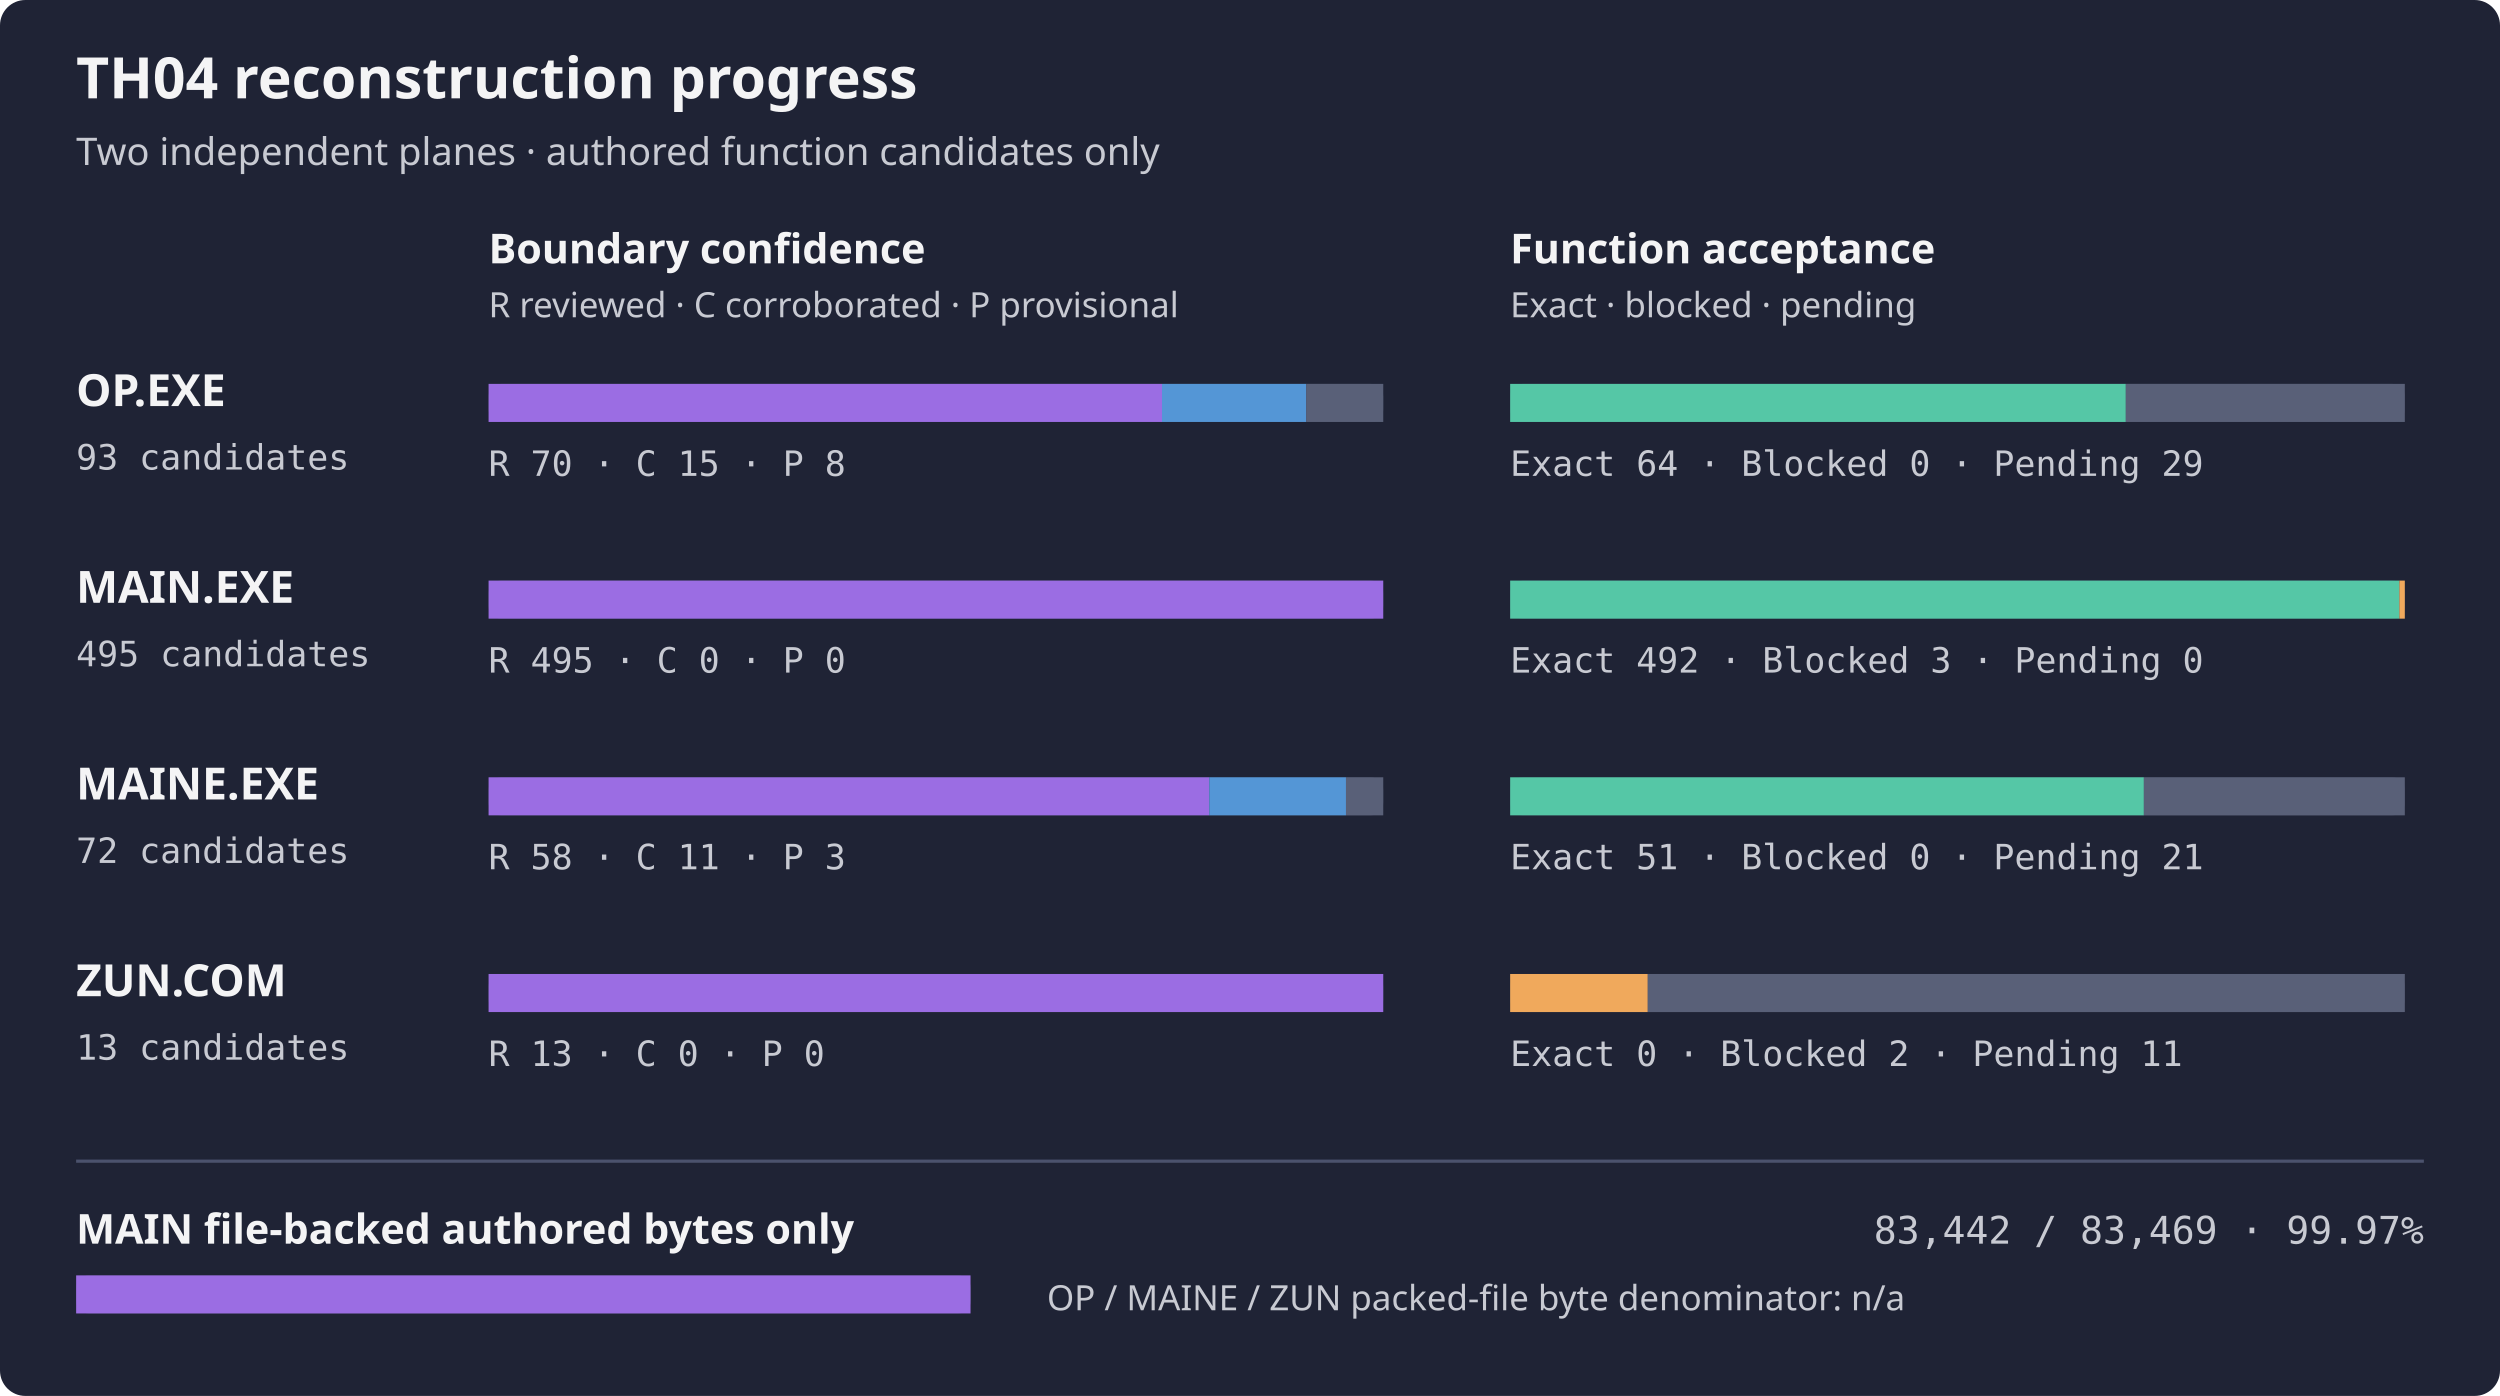
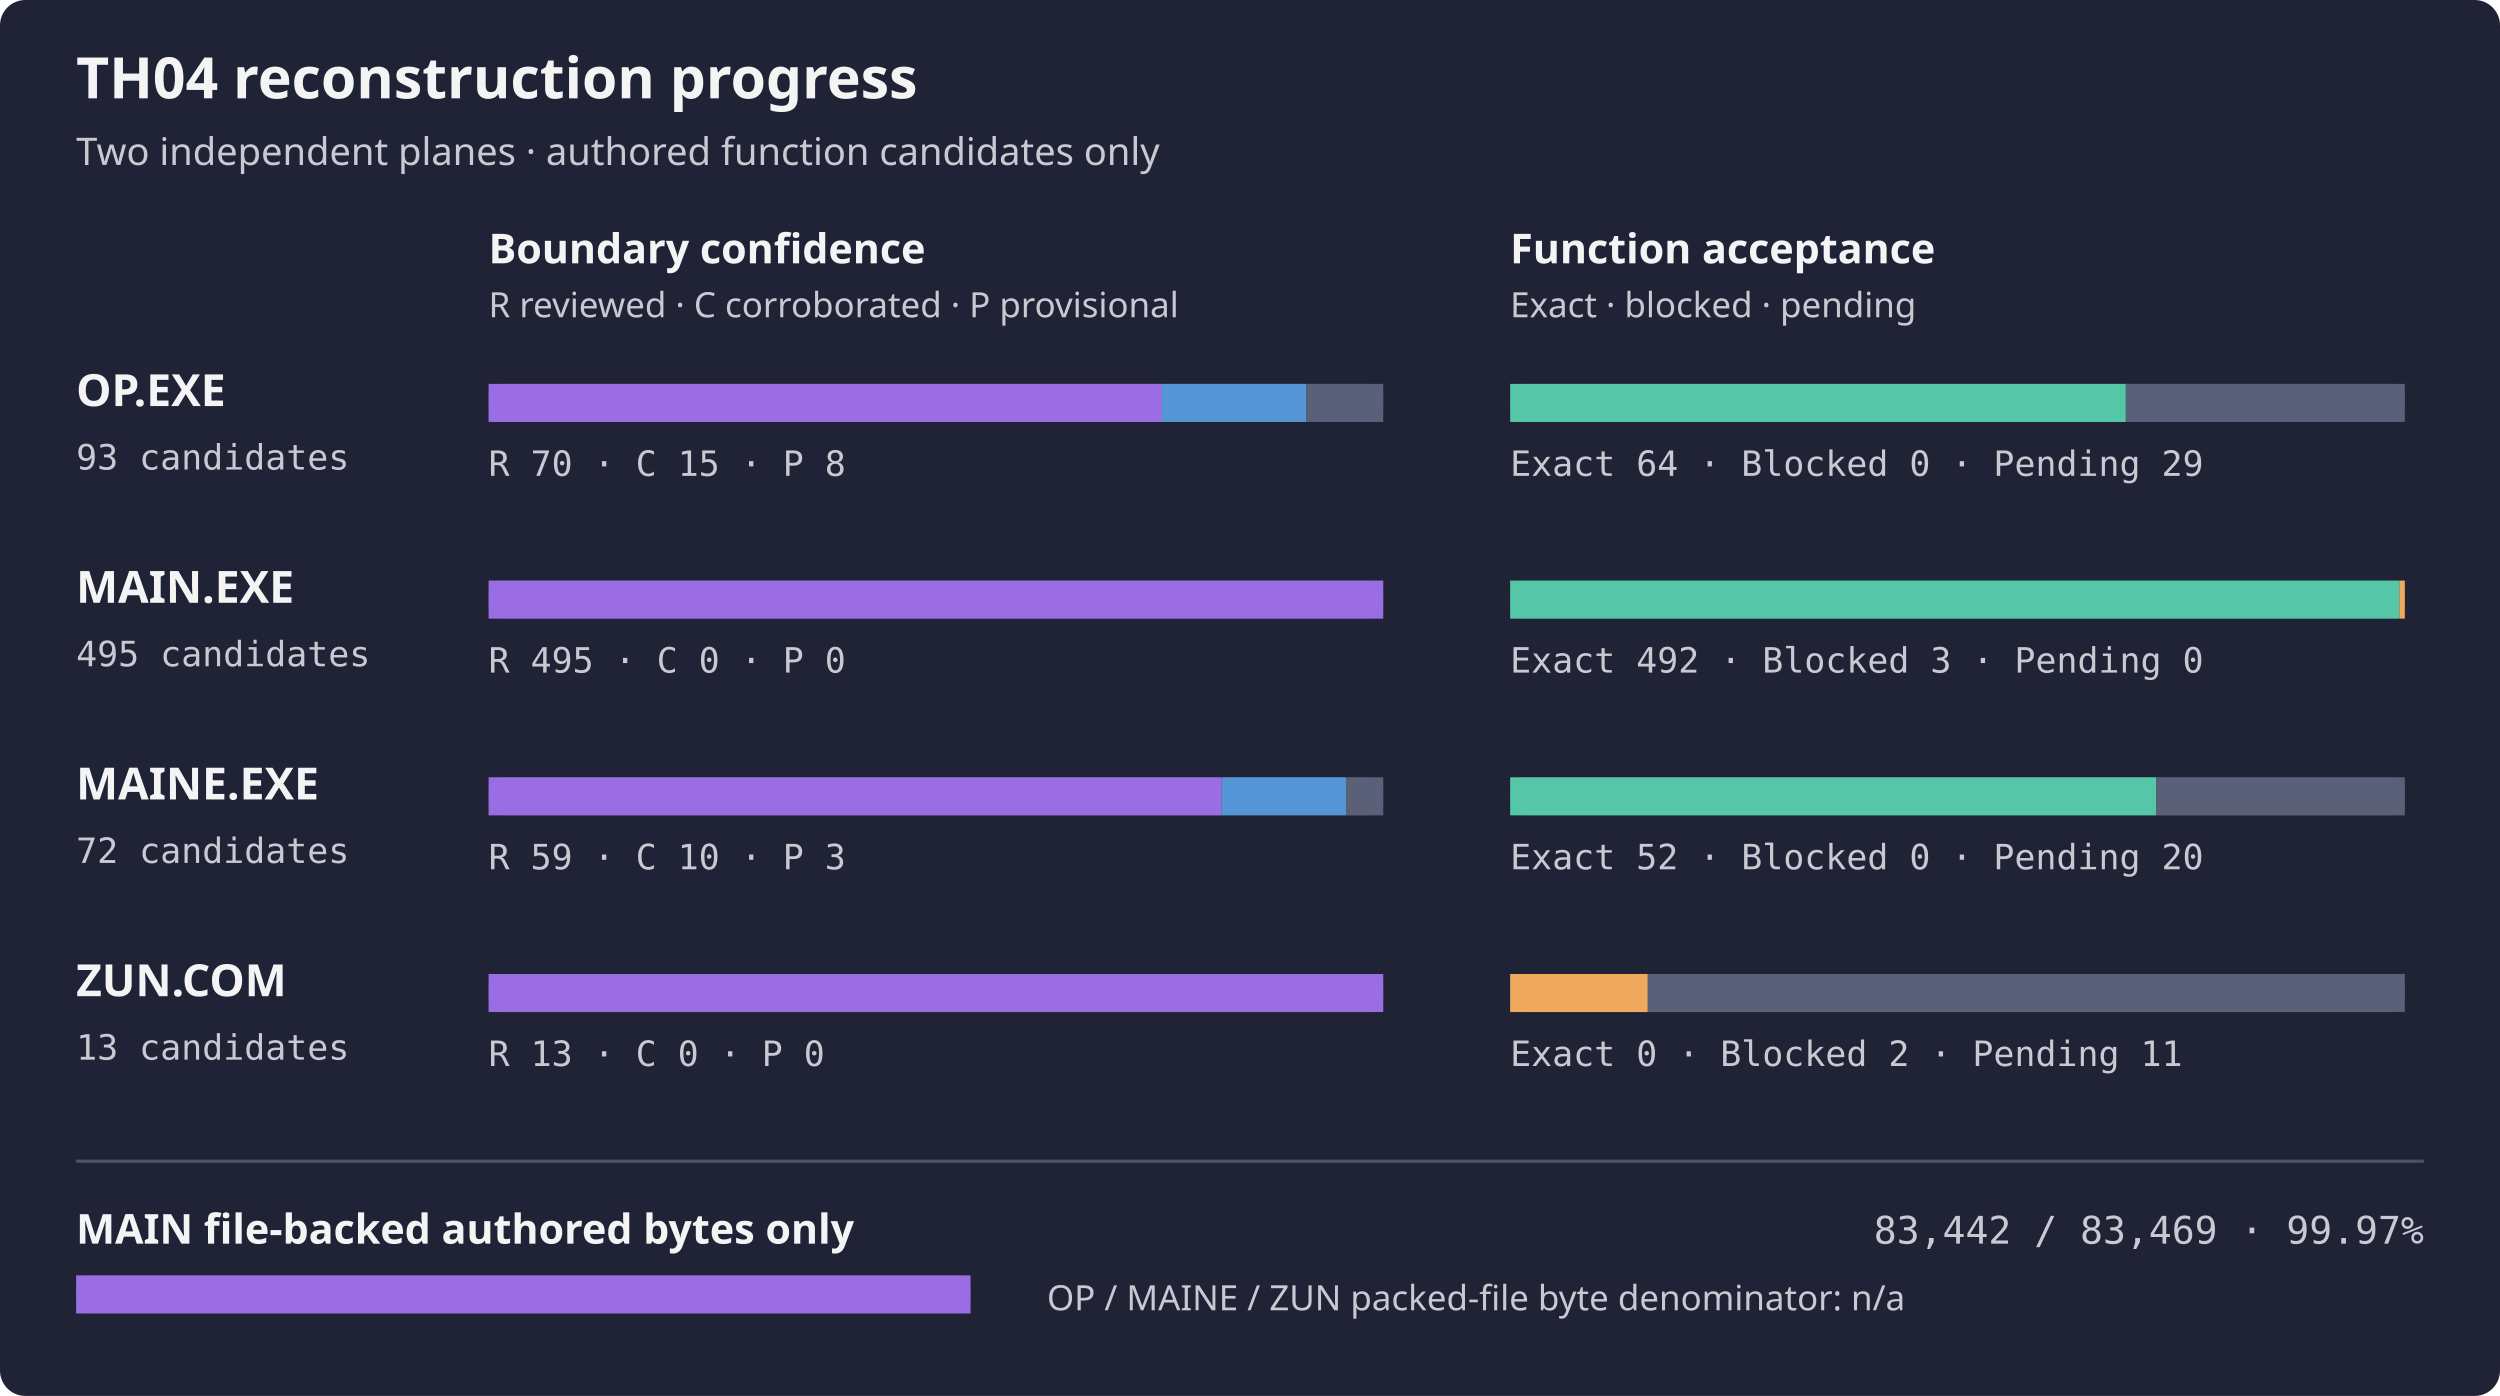
<svg xmlns="http://www.w3.org/2000/svg" width="788" height="440" role="img" aria-label="TH04 per-artifact reconstruction progress">
  <rect width="788" height="440" rx="8" fill="#1f2335" />
  <text x="24" y="31" fill="#f4f4f5" font-family="sans-serif" font-size="18" font-weight="600">TH04 reconstruction progress</text>
  <text x="24" y="52" fill="#c8cad2" font-family="sans-serif" font-size="12">Two independent planes · authored function candidates only</text>
  <text x="154" y="83" fill="#f4f4f5" font-family="sans-serif" font-size="13" font-weight="600">Boundary confidence</text>
  <text x="476" y="83" fill="#f4f4f5" font-family="sans-serif" font-size="13" font-weight="600">Function acceptance</text>
  <text x="154" y="100" fill="#c8cad2" font-family="sans-serif" font-size="11">R reviewed · C corroborated · P provisional</text>
  <text x="476" y="100" fill="#c8cad2" font-family="sans-serif" font-size="11">Exact · blocked · pending</text>
  <text x="24" y="128" fill="#f4f4f5" font-family="sans-serif" font-size="14" font-weight="600">OP.EXE</text>
  <text x="24" y="148" fill="#c8cad2" font-family="monospace" font-size="11">93 candidates</text>
  <rect x="154" y="121" width="282" height="12" rx="4" fill="#353b52" />
  <rect x="154.00" y="121" width="212.26" height="12" fill="#9b6de3" />
  <rect x="366.26" y="121" width="45.48" height="12" fill="#5496d6" />
  <rect x="411.74" y="121" width="24.26" height="12" fill="#596078" />
  <rect x="476" y="121" width="282" height="12" rx="4" fill="#353b52" />
  <rect x="476.00" y="121" width="194.06" height="12" fill="#55c7a6" />
  <rect x="670.06" y="121" width="87.94" height="12" fill="#596078" />
  <text x="154" y="150" fill="#c8cad2" font-family="monospace" font-size="11">R 70 · C 15 · P 8</text>
  <text x="476" y="150" fill="#c8cad2" font-family="monospace" font-size="11">Exact 64 · Blocked 0 · Pending 29</text>
  <text x="24" y="190" fill="#f4f4f5" font-family="sans-serif" font-size="14" font-weight="600">MAIN.EXE</text>
  <text x="24" y="210" fill="#c8cad2" font-family="monospace" font-size="11">495 candidates</text>
  <rect x="154" y="183" width="282" height="12" rx="4" fill="#353b52" />
  <rect x="154.00" y="183" width="282.00" height="12" fill="#9b6de3" />
  <rect x="476" y="183" width="282" height="12" rx="4" fill="#353b52" />
  <rect x="476.00" y="183" width="280.29" height="12" fill="#55c7a6" />
  <rect x="756.29" y="183" width="1.71" height="12" fill="#f0a95c" />
  <text x="154" y="212" fill="#c8cad2" font-family="monospace" font-size="11">R 495 · C 0 · P 0</text>
  <text x="476" y="212" fill="#c8cad2" font-family="monospace" font-size="11">Exact 492 · Blocked 3 · Pending 0</text>
  <text x="24" y="252" fill="#f4f4f5" font-family="sans-serif" font-size="14" font-weight="600">MAINE.EXE</text>
  <text x="24" y="272" fill="#c8cad2" font-family="monospace" font-size="11">72 candidates</text>
  <rect x="154" y="245" width="282" height="12" rx="4" fill="#353b52" />
-   <rect x="154.00" y="245" width="227.17" height="12" fill="#9b6de3" />
-   <rect x="381.17" y="245" width="43.08" height="12" fill="#5496d6" />
+   <rect x="154.00" y="245" width="231.08" height="12" fill="#9b6de3" />
+   <rect x="385.08" y="245" width="39.17" height="12" fill="#5496d6" />
  <rect x="424.25" y="245" width="11.75" height="12" fill="#596078" />
  <rect x="476" y="245" width="282" height="12" rx="4" fill="#353b52" />
-   <rect x="476.00" y="245" width="199.75" height="12" fill="#55c7a6" />
-   <rect x="675.75" y="245" width="82.25" height="12" fill="#596078" />
-   <text x="154" y="274" fill="#c8cad2" font-family="monospace" font-size="11">R 58 · C 11 · P 3</text>
-   <text x="476" y="274" fill="#c8cad2" font-family="monospace" font-size="11">Exact 51 · Blocked 0 · Pending 21</text>
+   <rect x="476.00" y="245" width="203.67" height="12" fill="#55c7a6" />
+   <rect x="679.67" y="245" width="78.33" height="12" fill="#596078" />
+   <text x="154" y="274" fill="#c8cad2" font-family="monospace" font-size="11">R 59 · C 10 · P 3</text>
+   <text x="476" y="274" fill="#c8cad2" font-family="monospace" font-size="11">Exact 52 · Blocked 0 · Pending 20</text>
  <text x="24" y="314" fill="#f4f4f5" font-family="sans-serif" font-size="14" font-weight="600">ZUN.COM</text>
  <text x="24" y="334" fill="#c8cad2" font-family="monospace" font-size="11">13 candidates</text>
  <rect x="154" y="307" width="282" height="12" rx="4" fill="#353b52" />
  <rect x="154.00" y="307" width="282.00" height="12" fill="#9b6de3" />
  <rect x="476" y="307" width="282" height="12" rx="4" fill="#353b52" />
  <rect x="476.00" y="307" width="43.38" height="12" fill="#f0a95c" />
  <rect x="519.38" y="307" width="238.62" height="12" fill="#596078" />
  <text x="154" y="336" fill="#c8cad2" font-family="monospace" font-size="11">R 13 · C 0 · P 0</text>
  <text x="476" y="336" fill="#c8cad2" font-family="monospace" font-size="11">Exact 0 · Blocked 2 · Pending 11</text>
  <path d="M24 366 H764" stroke="#4b526d" />
  <text x="24" y="392" fill="#f4f4f5" font-family="sans-serif" font-size="13" font-weight="600">MAIN file-backed authored bytes only</text>
  <text x="764" y="392" fill="#c8cad2" text-anchor="end" font-family="monospace" font-size="12">83,442 / 83,469 · 99.97%</text>
  <rect x="24" y="402" width="282" height="12" rx="4" fill="#353b52" />
  <rect x="24" y="402" width="281.91" height="12" fill="#9b6de3" />
  <text x="330" y="413" fill="#c8cad2" font-family="sans-serif" font-size="11">OP / MAINE / ZUN packed-file byte denominator: n/a</text>
</svg>
